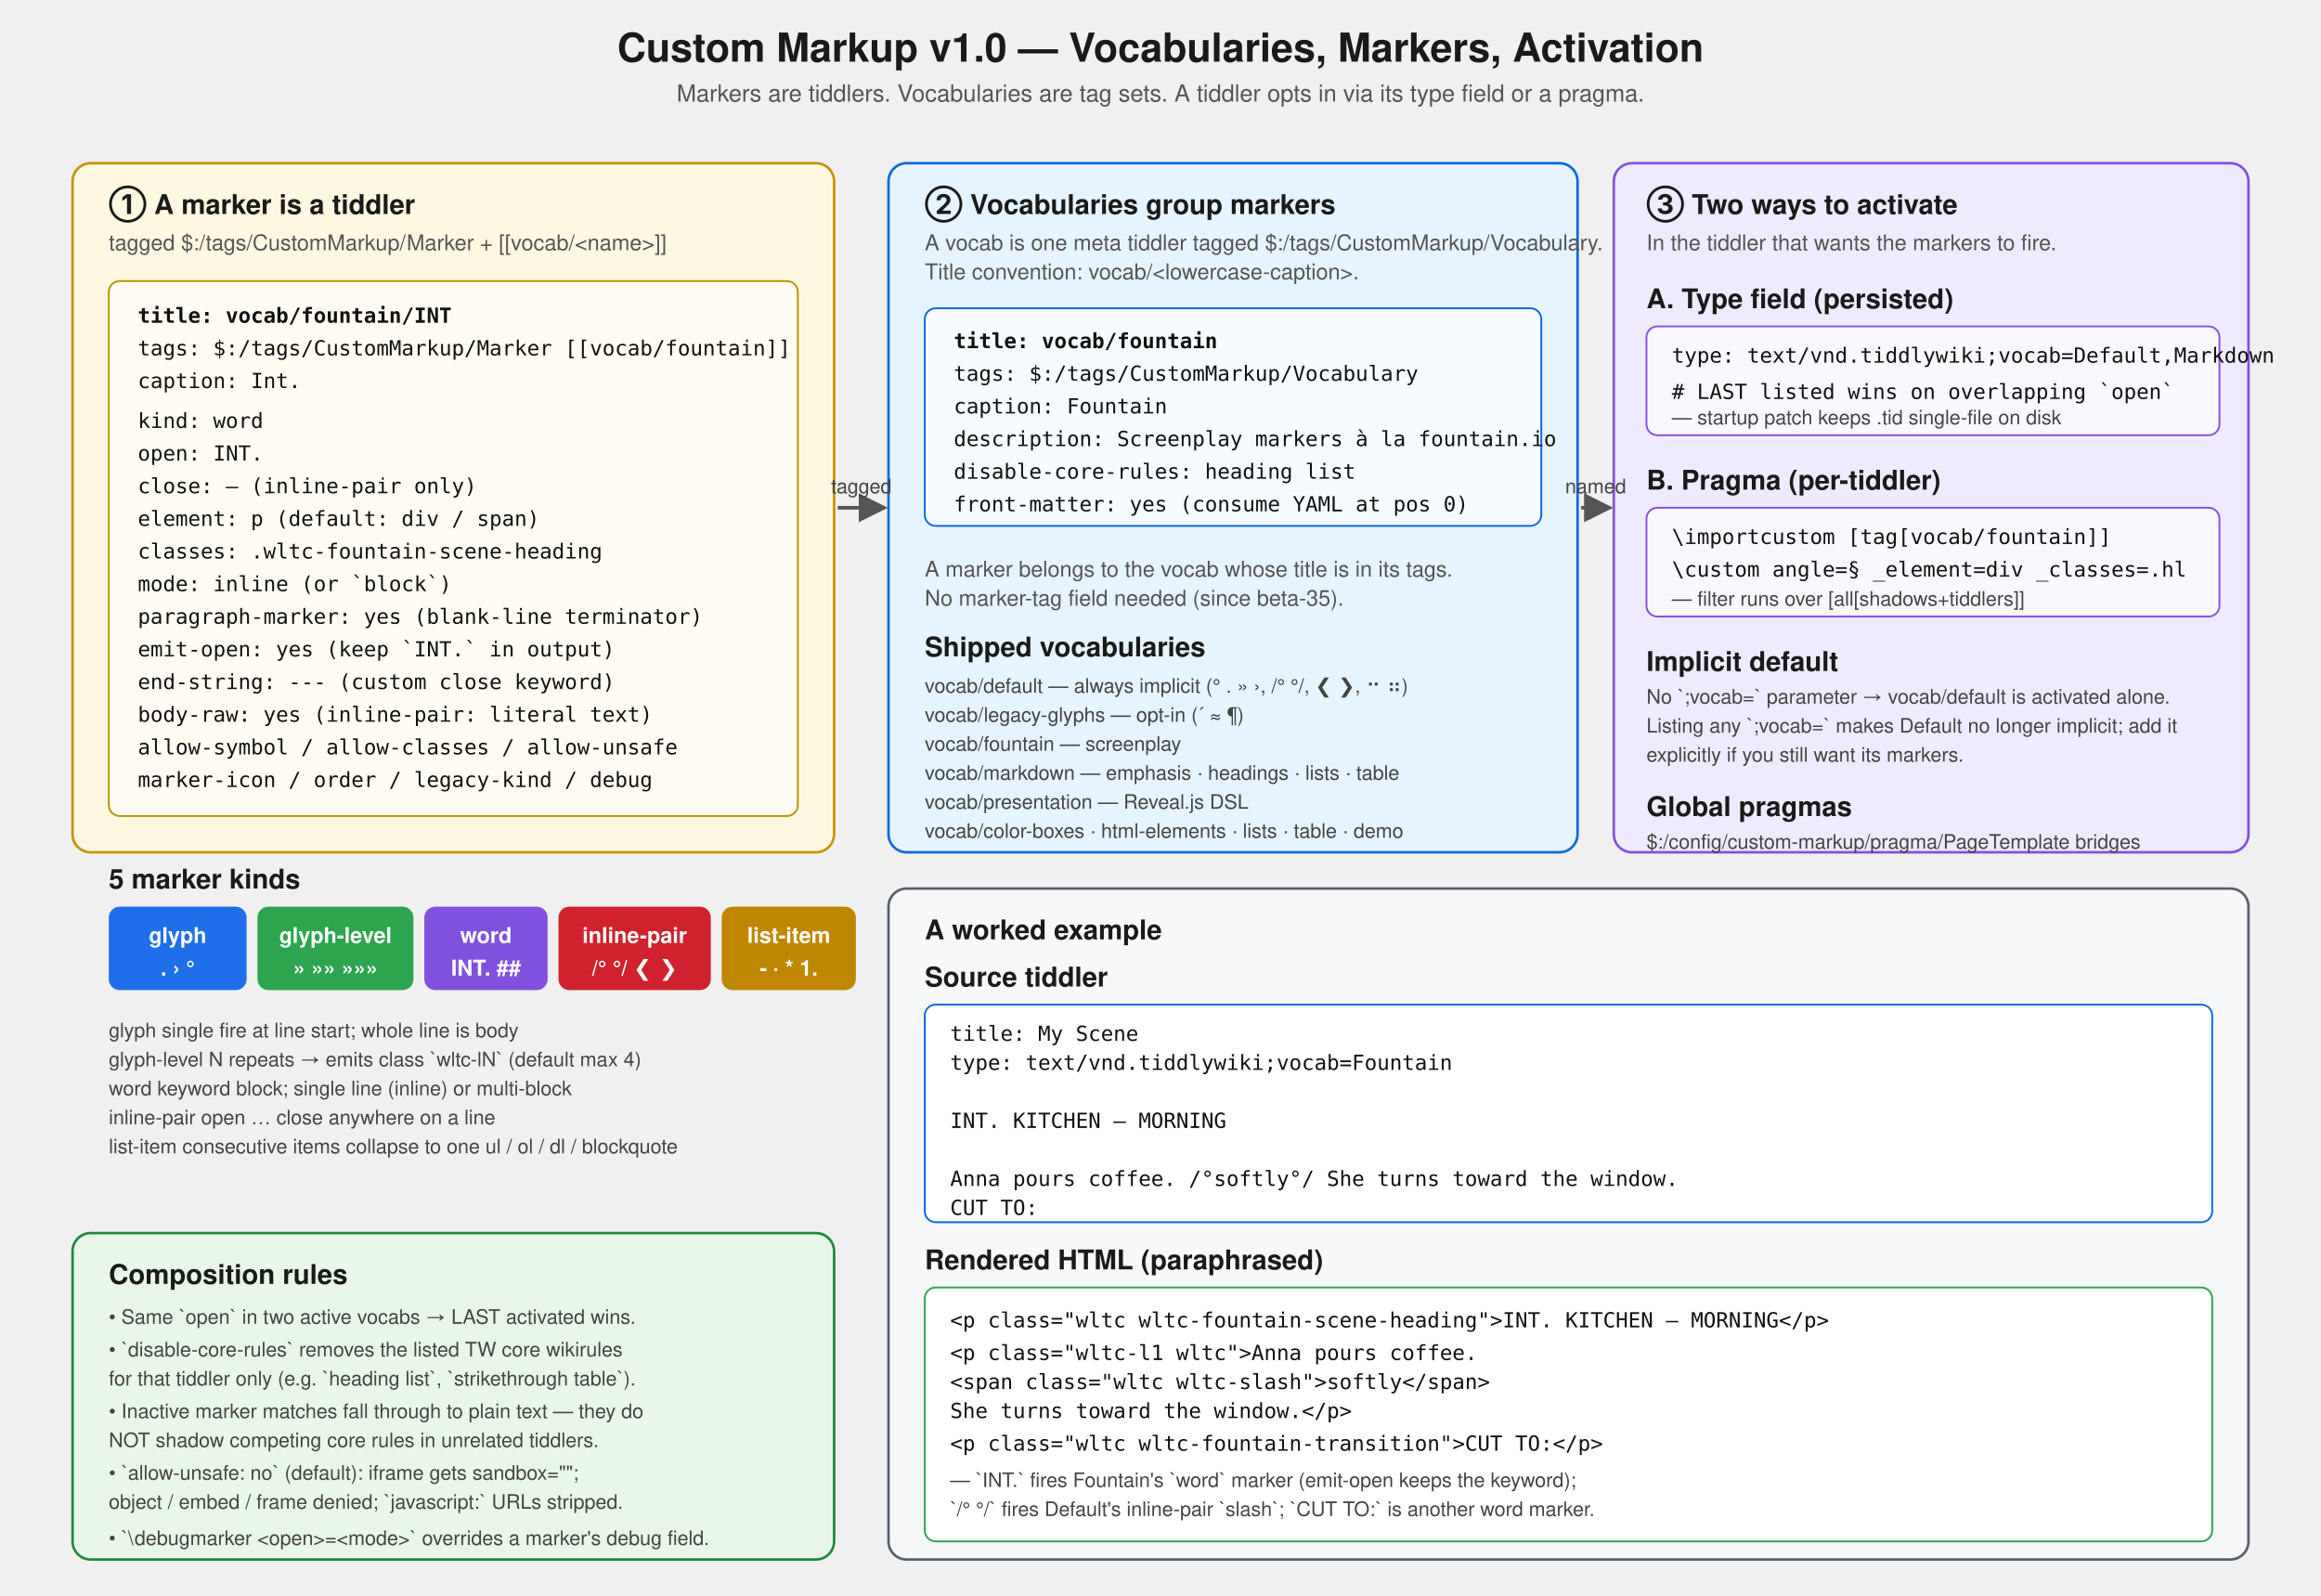
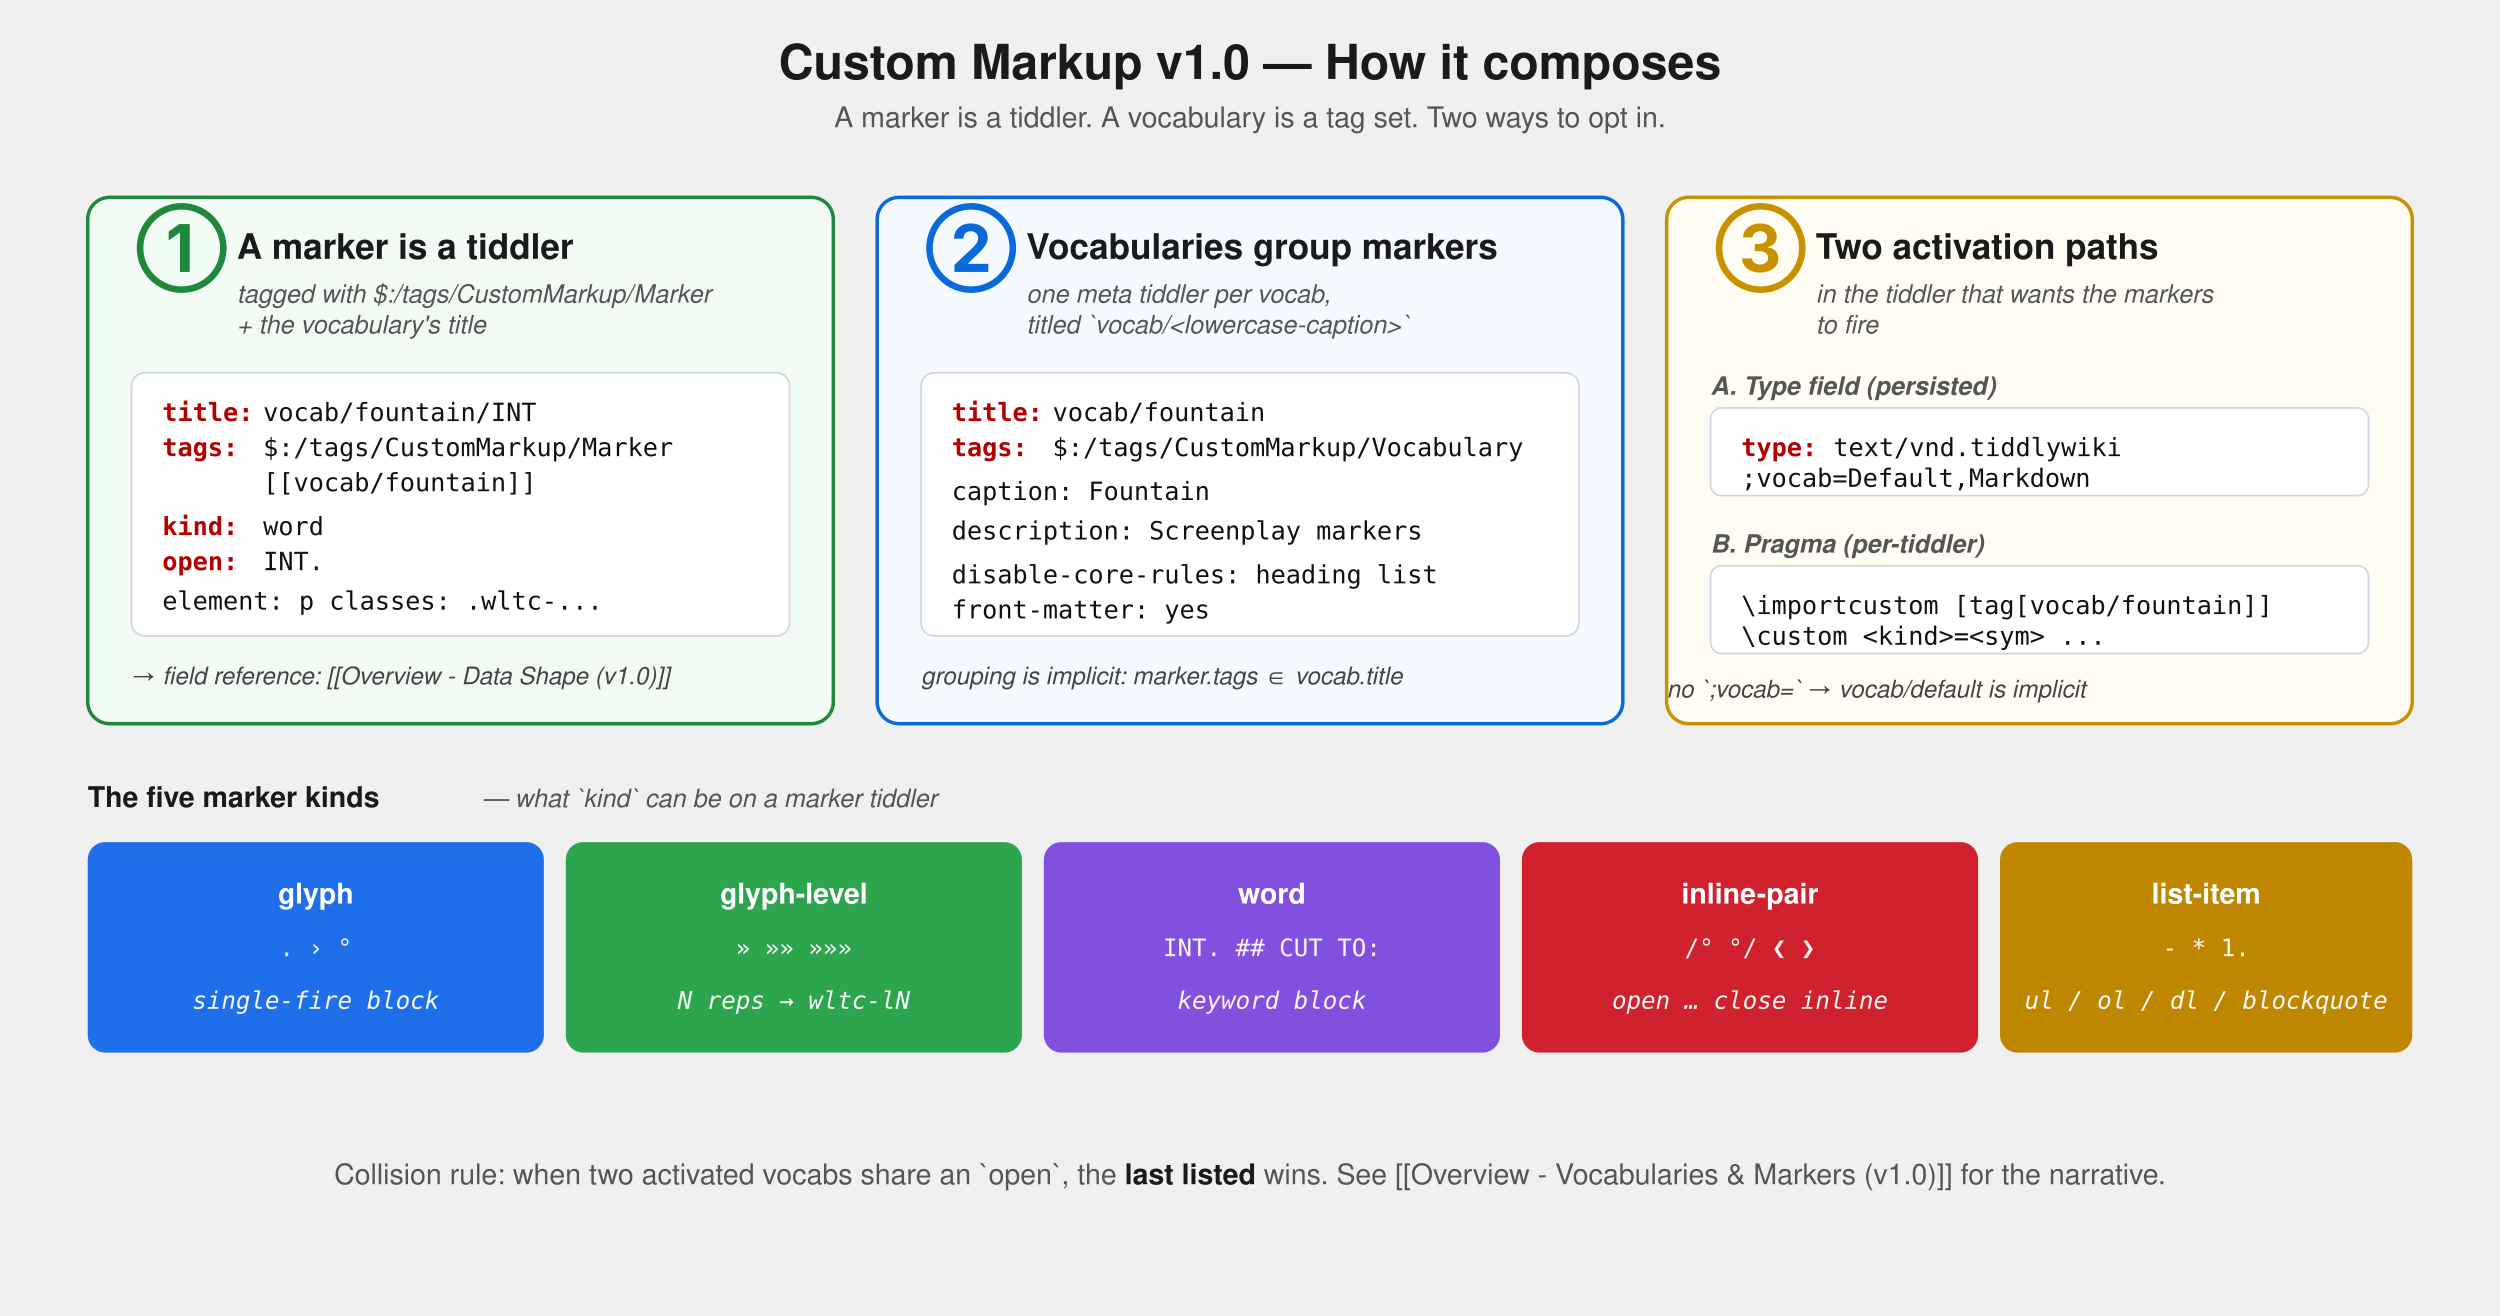
- <svg xmlns="http://www.w3.org/2000/svg" viewBox="0 0 1280 880" font-family="-apple-system, Segoe UI, Helvetica, Arial, sans-serif">
+ <svg xmlns="http://www.w3.org/2000/svg" viewBox="0 0 1140 600" font-family="-apple-system, Segoe UI, Helvetica, Arial, sans-serif">
  <defs>
-     <marker id="arr2" viewBox="0 0 10 10" refX="9" refY="5" markerWidth="8" markerHeight="8" orient="auto-start-reverse">
-       <path d="M0 0 L10 5 L0 10 z" fill="#555" />
-     </marker>
    <style>
-       .title { font-size: 22px; font-weight: 700; fill: #1a1a1a; }
+       .title    { font-size: 22px; font-weight: 700; fill: #1a1a1a; }
      .subtitle { font-size: 13px; fill: #555; }
-       .h { font-size: 15px; font-weight: 700; fill: #1a1a1a; }
-       .sub { font-size: 12px; fill: #555; }
-       .mono { font-family: ui-monospace, SFMono-Regular, Menlo, Consolas, monospace; font-size: 11.5px; fill: #111; }
-       .small { font-size: 11px; fill: #444; }
-       .kind { font-size: 12px; font-weight: 700; fill: #1a1a1a; }
-       .pill-text { font-size: 12px; font-weight: 700; fill: #fff; }
+       .card-num   { font-size: 30px; font-weight: 700; }
+       .card-h     { font-size: 16px; font-weight: 700; fill: #1a1a1a; }
+       .card-sub   { font-size: 11.5px; fill: #555; font-style: italic; }
+       .code       { font-family: ui-monospace, SFMono-Regular, Menlo, Consolas, monospace; font-size: 11.5px; fill: #111; }
+       .code-key   { font-family: ui-monospace, SFMono-Regular, Menlo, Consolas, monospace; font-size: 11.5px; fill: #b30000; font-weight: 700; }
+       .hint       { font-size: 11px; fill: #444; font-style: italic; }
+       .pill-text  { font-size: 13px; font-weight: 700; fill: #ffffff; }
+       .pill-sub   { font-size: 11px; fill: #ffffff; opacity: 0.95; font-family: ui-monospace, SFMono-Regular, Menlo, Consolas, monospace; }
+       .gallery-h  { font-size: 13px; font-weight: 700; fill: #1a1a1a; }
+       .card-m     { stroke: #1f883d; stroke-width: 1.6; fill: #f3fbf5; }
+       .card-v     { stroke: #0969da; stroke-width: 1.6; fill: #f4faff; }
+       .card-a     { stroke: #c79100; stroke-width: 1.6; fill: #fffdf3; }
+       .code-bg    { fill: #ffffff; stroke: #d0d7de; stroke-width: 0.8; }
    </style>
  </defs>
-   <text x="640" y="34" text-anchor="middle" class="title">Custom Markup v1.0 — Vocabularies, Markers, Activation</text>
-   <text x="640" y="56" text-anchor="middle" class="subtitle">Markers are tiddlers. Vocabularies are tag sets. A tiddler opts in via its type field or a pragma.</text>
-   <rect x="40" y="90" width="420" height="380" rx="10" fill="#fff8e1" stroke="#c79100" stroke-width="1.4" />
-   <text x="60" y="118" class="h">① A marker is a tiddler</text>
-   <text x="60" y="138" class="sub">tagged $:/tags/CustomMarkup/Marker + [[vocab/&lt;name&gt;]]</text>
-   <rect x="60" y="155" width="380" height="295" rx="6" fill="#fffdf3" stroke="#bf9000" />
-   <text x="76" y="178" class="mono" font-weight="700">title:    vocab/fountain/INT</text>
-   <text x="76" y="196" class="mono">tags:     $:/tags/CustomMarkup/Marker  [[vocab/fountain]]</text>
-   <text x="76" y="214" class="mono">caption:  Int.</text>
-   <text x="76" y="236" class="mono" fill="#b30000">kind:     word</text>
-   <text x="76" y="254" class="mono" fill="#b30000">open:     INT.</text>
-   <text x="76" y="272" class="mono">close:    —              (inline-pair only)</text>
-   <text x="76" y="290" class="mono">element:  p              (default: div / span)</text>
-   <text x="76" y="308" class="mono">classes:  .wltc-fountain-scene-heading</text>
-   <text x="76" y="326" class="mono">mode:     inline         (or `block`)</text>
-   <text x="76" y="344" class="mono">paragraph-marker: yes    (blank-line terminator)</text>
-   <text x="76" y="362" class="mono">emit-open: yes           (keep `INT.` in output)</text>
-   <text x="76" y="380" class="mono">end-string: ---          (custom close keyword)</text>
-   <text x="76" y="398" class="mono">body-raw:   yes          (inline-pair: literal text)</text>
-   <text x="76" y="416" class="mono">allow-symbol / allow-classes / allow-unsafe</text>
-   <text x="76" y="434" class="mono">marker-icon / order / legacy-kind / debug</text>
-   <text x="60" y="490" class="h">5 marker kinds</text>
+   <text x="570" y="36" text-anchor="middle" class="title">Custom Markup v1.0 — How it composes</text>
+   <text x="570" y="58" text-anchor="middle" class="subtitle">A marker is a tiddler. A vocabulary is a tag set. Two ways to opt in.</text>
+   <rect x="40" y="90" width="340" height="240" rx="10" class="card-m" />
+   <text x="62" y="124" class="card-num" fill="#1f883d">①</text>
+   <text x="108" y="118" class="card-h">A marker is a tiddler</text>
+   <text x="108" y="138" class="card-sub">tagged with $:/tags/CustomMarkup/Marker</text>
+   <text x="108" y="152" class="card-sub">+ the vocabulary's title</text>
+   <rect x="60" y="170" width="300" height="120" rx="6" class="code-bg" />
+   <text x="74" y="192" class="code-key">title:</text>
+   <text x="120" y="192" class="code">vocab/fountain/INT</text>
+   <text x="74" y="208" class="code-key">tags:</text>
+   <text x="120" y="208" class="code">$:/tags/CustomMarkup/Marker</text>
+   <text x="120" y="224" class="code">[[vocab/fountain]]</text>
+   <text x="74" y="244" class="code-key">kind:</text>
+   <text x="120" y="244" class="code">word</text>
+   <text x="74" y="260" class="code-key">open:</text>
+   <text x="120" y="260" class="code">INT.</text>
+   <text x="74" y="278" class="code">element: p   classes: .wltc-...</text>
+   <text x="60" y="312" class="hint">→ field reference: [[Overview - Data Shape (v1.0)]]</text>
+   <rect x="400" y="90" width="340" height="240" rx="10" class="card-v" />
+   <text x="422" y="124" class="card-num" fill="#0969da">②</text>
+   <text x="468" y="118" class="card-h">Vocabularies group markers</text>
+   <text x="468" y="138" class="card-sub">one meta tiddler per vocab,</text>
+   <text x="468" y="152" class="card-sub">titled `vocab/&lt;lowercase-caption&gt;`</text>
+   <rect x="420" y="170" width="300" height="120" rx="6" class="code-bg" />
+   <text x="434" y="192" class="code-key">title:</text>
+   <text x="480" y="192" class="code">vocab/fountain</text>
+   <text x="434" y="208" class="code-key">tags:</text>
+   <text x="480" y="208" class="code">$:/tags/CustomMarkup/Vocabulary</text>
+   <text x="434" y="228" class="code">caption: Fountain</text>
+   <text x="434" y="246" class="code">description: Screenplay markers</text>
+   <text x="434" y="266" class="code">disable-core-rules: heading list</text>
+   <text x="434" y="282" class="code">front-matter: yes</text>
+   <text x="420" y="312" class="hint">grouping is implicit: marker.tags ∈ vocab.title</text>
+   <rect x="760" y="90" width="340" height="240" rx="10" class="card-a" />
+   <text x="782" y="124" class="card-num" fill="#c79100">③</text>
+   <text x="828" y="118" class="card-h">Two activation paths</text>
+   <text x="828" y="138" class="card-sub">in the tiddler that wants the markers</text>
+   <text x="828" y="152" class="card-sub">to fire</text>
+   <text x="780" y="180" class="card-sub" font-weight="700" fill="#1a1a1a">A. Type field (persisted)</text>
+   <rect x="780" y="186" width="300" height="40" rx="5" class="code-bg" />
+   <text x="794" y="208" class="code-key">type:</text>
+   <text x="836" y="208" class="code">text/vnd.tiddlywiki</text>
+   <text x="794" y="222" class="code">      ;vocab=Default,Markdown</text>
+   <text x="780" y="252" class="card-sub" font-weight="700" fill="#1a1a1a">B. Pragma (per-tiddler)</text>
+   <rect x="780" y="258" width="300" height="40" rx="5" class="code-bg" />
+   <text x="794" y="280" class="code">\importcustom [tag[vocab/fountain]]</text>
+   <text x="794" y="294" class="code">\custom &lt;kind&gt;=&lt;sym&gt; ...</text>
+   <text x="760" y="318" class="hint">no `;vocab=` → vocab/default is implicit</text>
+   <text x="40" y="368" class="gallery-h">The five marker kinds</text>
+   <text x="220" y="368" class="card-sub">— what `kind` can be on a marker tiddler</text>
  <g>
-     <rect x="60" y="500" width="76" height="46" rx="6" fill="#1f6feb" />
-     <text x="98" y="520" text-anchor="middle" class="pill-text">glyph</text>
-     <text x="98" y="538" text-anchor="middle" class="pill-text" font-size="10">.  ›  °</text>
+     <rect x="40" y="384" width="208" height="96" rx="8" fill="#1f6feb" />
+     <text x="144" y="412" text-anchor="middle" class="pill-text">glyph</text>
+     <text x="144" y="436" text-anchor="middle" class="pill-sub">.   ›   °</text>
+     <text x="144" y="460" text-anchor="middle" class="pill-sub" font-style="italic" font-family="-apple-system">single-fire block</text>
  </g>
  <g>
-     <rect x="142" y="500" width="86" height="46" rx="6" fill="#2da44e" />
-     <text x="185" y="520" text-anchor="middle" class="pill-text">glyph-level</text>
-     <text x="185" y="538" text-anchor="middle" class="pill-text" font-size="10">»  »»  »»»</text>
+     <rect x="258" y="384" width="208" height="96" rx="8" fill="#2da44e" />
+     <text x="362" y="412" text-anchor="middle" class="pill-text">glyph-level</text>
+     <text x="362" y="436" text-anchor="middle" class="pill-sub">»  »»  »»»</text>
+     <text x="362" y="460" text-anchor="middle" class="pill-sub" font-style="italic" font-family="-apple-system">N reps → wltc-lN</text>
  </g>
  <g>
-     <rect x="234" y="500" width="68" height="46" rx="6" fill="#8250df" />
-     <text x="268" y="520" text-anchor="middle" class="pill-text">word</text>
-     <text x="268" y="538" text-anchor="middle" class="pill-text" font-size="10">INT.  ##</text>
+     <rect x="476" y="384" width="208" height="96" rx="8" fill="#8250df" />
+     <text x="580" y="412" text-anchor="middle" class="pill-text">word</text>
+     <text x="580" y="436" text-anchor="middle" class="pill-sub">INT.   ##   CUT TO:</text>
+     <text x="580" y="460" text-anchor="middle" class="pill-sub" font-style="italic" font-family="-apple-system">keyword block</text>
  </g>
  <g>
-     <rect x="308" y="500" width="84" height="46" rx="6" fill="#cf222e" />
-     <text x="350" y="520" text-anchor="middle" class="pill-text">inline-pair</text>
-     <text x="350" y="538" text-anchor="middle" class="pill-text" font-size="10">/° °/  ❮ ❯</text>
+     <rect x="694" y="384" width="208" height="96" rx="8" fill="#cf222e" />
+     <text x="798" y="412" text-anchor="middle" class="pill-text">inline-pair</text>
+     <text x="798" y="436" text-anchor="middle" class="pill-sub">/° °/   ❮ ❯</text>
+     <text x="798" y="460" text-anchor="middle" class="pill-sub" font-style="italic" font-family="-apple-system">open … close inline</text>
  </g>
  <g>
-     <rect x="398" y="500" width="74" height="46" rx="6" fill="#bf8700" />
-     <text x="435" y="520" text-anchor="middle" class="pill-text">list-item</text>
-     <text x="435" y="538" text-anchor="middle" class="pill-text" font-size="10">- · *  1.</text>
+     <rect x="912" y="384" width="188" height="96" rx="8" fill="#bf8700" />
+     <text x="1006" y="412" text-anchor="middle" class="pill-text">list-item</text>
+     <text x="1006" y="436" text-anchor="middle" class="pill-sub">-   *   1.</text>
+     <text x="1006" y="460" text-anchor="middle" class="pill-sub" font-style="italic" font-family="-apple-system">ul / ol / dl / blockquote</text>
  </g>
-   <text x="60" y="572" class="small">glyph         single fire at line start; whole line is body</text>
-   <text x="60" y="588" class="small">glyph-level   N repeats → emits class `wltc-lN` (default max 4)</text>
-   <text x="60" y="604" class="small">word          keyword block; single line (inline) or multi-block</text>
-   <text x="60" y="620" class="small">inline-pair   open … close anywhere on a line</text>
-   <text x="60" y="636" class="small">list-item     consecutive items collapse to one ul / ol / dl / blockquote</text>
-   <rect x="490" y="90" width="380" height="380" rx="10" fill="#e6f4ff" stroke="#0969da" stroke-width="1.4" />
-   <text x="510" y="118" class="h">② Vocabularies group markers</text>
-   <text x="510" y="138" class="sub">A vocab is one meta tiddler tagged $:/tags/CustomMarkup/Vocabulary.</text>
-   <text x="510" y="154" class="sub">Title convention: vocab/&lt;lowercase-caption&gt;.</text>
-   <rect x="510" y="170" width="340" height="120" rx="6" fill="#f6fbff" stroke="#0969da" />
-   <text x="526" y="192" class="mono" font-weight="700">title:    vocab/fountain</text>
-   <text x="526" y="210" class="mono">tags:     $:/tags/CustomMarkup/Vocabulary</text>
-   <text x="526" y="228" class="mono">caption:  Fountain</text>
-   <text x="526" y="246" class="mono">description: Screenplay markers à la fountain.io</text>
-   <text x="526" y="264" class="mono" fill="#b30000">disable-core-rules: heading list</text>
-   <text x="526" y="282" class="mono">front-matter: yes        (consume YAML at pos 0)</text>
-   <text x="510" y="318" class="sub">A marker belongs to the vocab whose title is in its tags.</text>
-   <text x="510" y="334" class="sub">No marker-tag field needed (since beta-35).</text>
-   <text x="510" y="362" class="h">Shipped vocabularies</text>
-   <text x="510" y="382" class="small">vocab/default        — always implicit (° . » ›, /° °/, ❮ ❯, ⠒ ⠶)</text>
-   <text x="510" y="398" class="small">vocab/legacy-glyphs  — opt-in (´ ≈ ¶)</text>
-   <text x="510" y="414" class="small">vocab/fountain       — screenplay</text>
-   <text x="510" y="430" class="small">vocab/markdown       — emphasis · headings · lists · table</text>
-   <text x="510" y="446" class="small">vocab/presentation   — Reveal.js DSL</text>
-   <text x="510" y="462" class="small">vocab/color-boxes · html-elements · lists · table · demo</text>
-   <rect x="890" y="90" width="350" height="380" rx="10" fill="#f0eaff" stroke="#8250df" stroke-width="1.4" />
-   <text x="908" y="118" class="h">③ Two ways to activate</text>
-   <text x="908" y="138" class="sub">In the tiddler that wants the markers to fire.</text>
-   <text x="908" y="170" class="h" font-size="13">A. Type field (persisted)</text>
-   <rect x="908" y="180" width="316" height="60" rx="6" fill="#faf8ff" stroke="#8250df" />
-   <text x="922" y="200" class="mono">type: text/vnd.tiddlywiki;vocab=Default,Markdown</text>
-   <text x="922" y="220" class="mono"># LAST listed wins on overlapping `open`</text>
-   <text x="922" y="234" class="small" fill="#555">— startup patch keeps .tid single-file on disk</text>
-   <text x="908" y="270" class="h" font-size="13">B. Pragma (per-tiddler)</text>
-   <rect x="908" y="280" width="316" height="60" rx="6" fill="#faf8ff" stroke="#8250df" />
-   <text x="922" y="300" class="mono">\importcustom [tag[vocab/fountain]]</text>
-   <text x="922" y="318" class="mono">\custom angle=§ _element=div _classes=.hl</text>
-   <text x="922" y="334" class="small" fill="#555">— filter runs over [all[shadows+tiddlers]]</text>
-   <text x="908" y="370" class="h" font-size="13">Implicit default</text>
-   <text x="908" y="388" class="small">No `;vocab=` parameter → vocab/default is activated alone.</text>
-   <text x="908" y="404" class="small">Listing any `;vocab=` makes Default no longer implicit; add it</text>
-   <text x="908" y="420" class="small">explicitly if you still want its markers.</text>
-   <text x="908" y="450" class="h" font-size="13">Global pragmas</text>
-   <text x="908" y="468" class="small">$:/config/custom-markup/pragma/PageTemplate bridges</text>
-   <line x1="462" y1="280" x2="488" y2="280" stroke="#555" stroke-width="2" marker-end="url(#arr2)" />
-   <text x="475" y="272" text-anchor="middle" class="small">tagged</text>
-   <line x1="872" y1="280" x2="888" y2="280" stroke="#555" stroke-width="2" marker-end="url(#arr2)" />
-   <text x="880" y="272" text-anchor="middle" class="small">named</text>
-   <rect x="490" y="490" width="750" height="370" rx="10" fill="#f6f8fa" stroke="#57606a" stroke-width="1.4" />
-   <text x="510" y="518" class="h">A worked example</text>
-   <text x="510" y="544" class="h" font-size="13" fill="#0969da">Source tiddler</text>
-   <rect x="510" y="554" width="710" height="120" rx="6" fill="#ffffff" stroke="#0969da" />
-   <text x="524" y="574" class="mono">title: My Scene</text>
-   <text x="524" y="590" class="mono">type:  text/vnd.tiddlywiki;vocab=Fountain</text>
-   <text x="524" y="622" class="mono">INT. KITCHEN — MORNING</text>
-   <text x="524" y="654" class="mono">Anna pours coffee.  /°softly°/  She turns toward the window.</text>
-   <text x="524" y="670" class="mono">CUT TO:</text>
-   <text x="510" y="700" class="h" font-size="13" fill="#2da44e">Rendered HTML (paraphrased)</text>
-   <rect x="510" y="710" width="710" height="140" rx="6" fill="#ffffff" stroke="#2da44e" />
-   <text x="524" y="732" class="mono">&lt;p class="wltc wltc-fountain-scene-heading"&gt;INT. KITCHEN — MORNING&lt;/p&gt;</text>
-   <text x="524" y="750" class="mono">&lt;p class="wltc-l1 wltc"&gt;Anna pours coffee.</text>
-   <text x="524" y="766" class="mono">  &lt;span class="wltc wltc-slash"&gt;softly&lt;/span&gt;</text>
-   <text x="524" y="782" class="mono">  She turns toward the window.&lt;/p&gt;</text>
-   <text x="524" y="800" class="mono">&lt;p class="wltc wltc-fountain-transition"&gt;CUT TO:&lt;/p&gt;</text>
-   <text x="524" y="820" class="small" fill="#555">— `INT.` fires Fountain's `word` marker (emit-open keeps the keyword);</text>
-   <text x="524" y="836" class="small" fill="#555">  `/° °/` fires Default's inline-pair `slash`; `CUT TO:` is another word marker.</text>
-   <rect x="40" y="680" width="420" height="180" rx="10" fill="#e8f7e8" stroke="#1f883d" stroke-width="1.4" />
-   <text x="60" y="708" class="h">Composition rules</text>
-   <text x="60" y="730" class="small">• Same `open` in two active vocabs → LAST activated wins.</text>
-   <text x="60" y="748" class="small">• `disable-core-rules` removes the listed TW core wikirules</text>
-   <text x="60" y="764" class="small">  for that tiddler only (e.g. `heading list`, `strikethrough table`).</text>
-   <text x="60" y="782" class="small">• Inactive marker matches fall through to plain text — they do</text>
-   <text x="60" y="798" class="small">  NOT shadow competing core rules in unrelated tiddlers.</text>
-   <text x="60" y="816" class="small">• `allow-unsafe: no` (default): iframe gets sandbox="";</text>
-   <text x="60" y="832" class="small">  object / embed / frame denied; `javascript:` URLs stripped.</text>
-   <text x="60" y="852" class="small">• `\debugmarker &lt;open&gt;=&lt;mode&gt;` overrides a marker's debug field.</text>
+   <text x="570" y="540" text-anchor="middle" class="subtitle">Collision rule: when two activated vocabs share an `open`, the <tspan font-weight="700" fill="#1a1a1a">last listed</tspan> wins. See [[Overview - Vocabularies &amp; Markers (v1.0)]] for the narrative.</text>
</svg>
